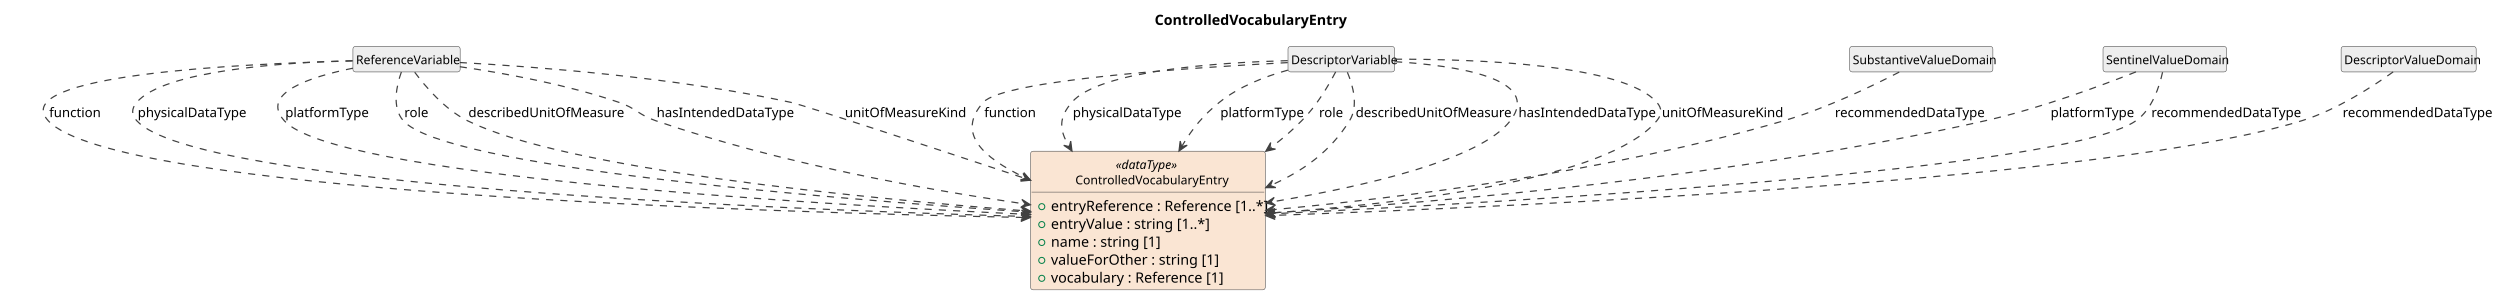
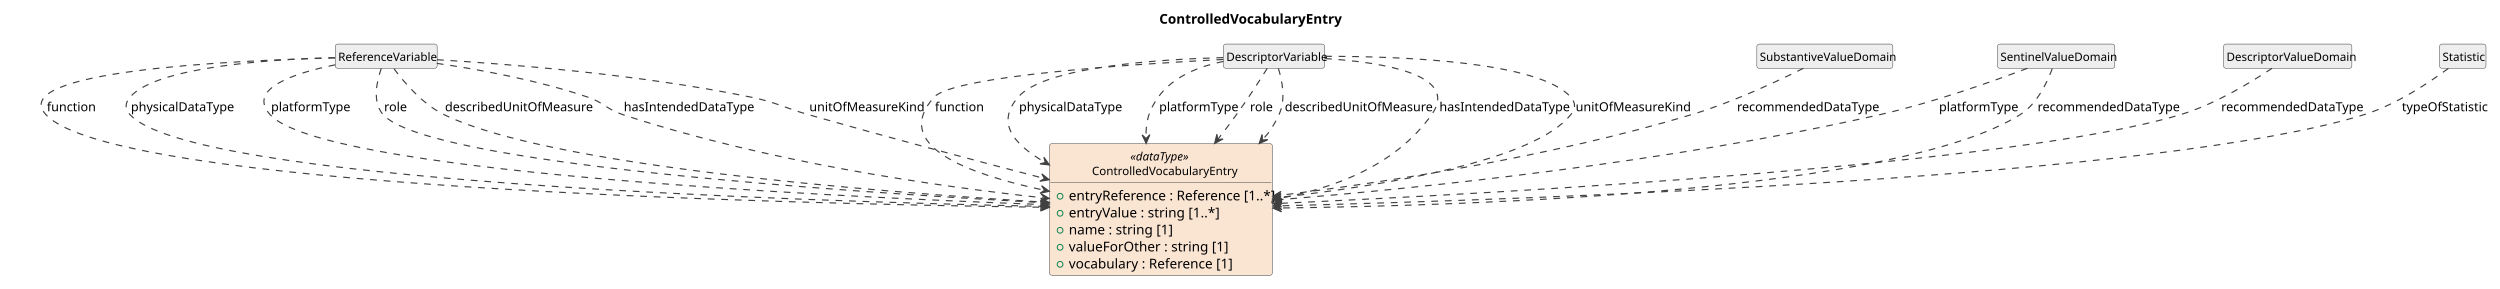
- <svg xmlns="http://www.w3.org/2000/svg" contentStyleType="text/css" data-diagram-type="CLASS" height="299px" preserveAspectRatio="none" style="width:2457px;height:299px;background:#FFFFFF;" version="1.1" viewBox="0 0 2457 299" width="2457px" zoomAndPan="magnify">
+ <svg xmlns="http://www.w3.org/2000/svg" contentStyleType="text/css" data-diagram-type="CLASS" height="299px" preserveAspectRatio="none" style="width:2587px;height:299px;background:#FFFFFF;" version="1.1" viewBox="0 0 2587 299" width="2587px" zoomAndPan="magnify">
  <defs />
  <g>
    <g class="title" data-source-line="1">
-       <text fill="#000000" font-family="sans-serif" font-size="14" font-weight="700" lengthAdjust="spacing" textLength="181.255" x="1134.777" y="24.533">ControlledVocabularyEntry</text>
+       <text fill="#000000" font-family="sans-serif" font-size="14" font-weight="700" lengthAdjust="spacing" textLength="181.255" x="1199.618" y="24.533">ControlledVocabularyEntry</text>
    </g>
    <g class="entity" data-qualified-name="ControlledVocabularyEntry" data-source-line="12" id="ent0002">
-       <rect fill="#FAE5D3" height="136.234" rx="2.5" ry="2.5" style="stroke:#404040;stroke-width:0.5;" width="230.661" x="1012.85" y="148.609" />
-       <text fill="#000000" font-family="sans-serif" font-size="12" font-style="italic" lengthAdjust="spacing" textLength="63.381" x="1096.49" y="166.066">«dataType»</text>
-       <text fill="#000000" font-family="sans-serif" font-size="12" lengthAdjust="spacing" textLength="142.74" x="1056.81" y="181.16">ControlledVocabularyEntry</text>
-       <line style="stroke:#404040;stroke-width:0.5;" x1="1013.85" x2="1242.511" y1="188.797" y2="188.797" />
+       <rect fill="#FAE5D3" height="136.234" rx="2.5" ry="2.5" style="stroke:#404040;stroke-width:0.5;" width="230.661" x="1085.98" y="148.609" />
+       <text fill="#000000" font-family="sans-serif" font-size="12" font-style="italic" lengthAdjust="spacing" textLength="63.381" x="1169.62" y="166.066">«dataType»</text>
+       <text fill="#000000" font-family="sans-serif" font-size="12" lengthAdjust="spacing" textLength="142.74" x="1129.94" y="181.16">ControlledVocabularyEntry</text>
+       <line style="stroke:#404040;stroke-width:0.5;" x1="1086.98" x2="1315.641" y1="188.797" y2="188.797" />
      <g data-visibility-modifier="PUBLIC_FIELD">
-         <ellipse cx="1023.85" cy="203.102" fill="none" rx="3" ry="3" style="stroke:#038048;stroke-width:1;" />
+         <ellipse cx="1096.98" cy="203.102" fill="none" rx="3" ry="3" style="stroke:#038048;stroke-width:1;" />
      </g>
-       <text fill="#000000" font-family="sans-serif" font-size="14" lengthAdjust="spacing" textLength="204.661" x="1032.85" y="207.33">entryReference : Reference [1..*]</text>
+       <text fill="#000000" font-family="sans-serif" font-size="14" lengthAdjust="spacing" textLength="204.661" x="1105.98" y="207.33">entryReference : Reference [1..*]</text>
      <g data-visibility-modifier="PUBLIC_FIELD">
-         <ellipse cx="1023.85" cy="220.711" fill="none" rx="3" ry="3" style="stroke:#038048;stroke-width:1;" />
+         <ellipse cx="1096.98" cy="220.711" fill="none" rx="3" ry="3" style="stroke:#038048;stroke-width:1;" />
      </g>
-       <text fill="#000000" font-family="sans-serif" font-size="14" lengthAdjust="spacing" textLength="145.517" x="1032.85" y="224.94">entryValue : string [1..*]</text>
+       <text fill="#000000" font-family="sans-serif" font-size="14" lengthAdjust="spacing" textLength="145.517" x="1105.98" y="224.94">entryValue : string [1..*]</text>
      <g data-visibility-modifier="PUBLIC_FIELD">
-         <ellipse cx="1023.85" cy="238.32" fill="none" rx="3" ry="3" style="stroke:#038048;stroke-width:1;" />
+         <ellipse cx="1096.98" cy="238.32" fill="none" rx="3" ry="3" style="stroke:#038048;stroke-width:1;" />
      </g>
-       <text fill="#000000" font-family="sans-serif" font-size="14" lengthAdjust="spacing" textLength="100.379" x="1032.85" y="242.549">name : string [1]</text>
+       <text fill="#000000" font-family="sans-serif" font-size="14" lengthAdjust="spacing" textLength="100.379" x="1105.98" y="242.549">name : string [1]</text>
      <g data-visibility-modifier="PUBLIC_FIELD">
-         <ellipse cx="1023.85" cy="255.93" fill="none" rx="3" ry="3" style="stroke:#038048;stroke-width:1;" />
+         <ellipse cx="1096.98" cy="255.93" fill="none" rx="3" ry="3" style="stroke:#038048;stroke-width:1;" />
      </g>
-       <text fill="#000000" font-family="sans-serif" font-size="14" lengthAdjust="spacing" textLength="154.841" x="1032.85" y="260.158">valueForOther : string [1]</text>
+       <text fill="#000000" font-family="sans-serif" font-size="14" lengthAdjust="spacing" textLength="154.841" x="1105.98" y="260.158">valueForOther : string [1]</text>
      <g data-visibility-modifier="PUBLIC_FIELD">
-         <ellipse cx="1023.85" cy="273.539" fill="none" rx="3" ry="3" style="stroke:#038048;stroke-width:1;" />
+         <ellipse cx="1096.98" cy="273.539" fill="none" rx="3" ry="3" style="stroke:#038048;stroke-width:1;" />
      </g>
-       <text fill="#000000" font-family="sans-serif" font-size="14" lengthAdjust="spacing" textLength="163.42" x="1032.85" y="277.768">vocabulary : Reference [1]</text>
+       <text fill="#000000" font-family="sans-serif" font-size="14" lengthAdjust="spacing" textLength="163.42" x="1105.98" y="277.768">vocabulary : Reference [1]</text>
    </g>
    <g class="entity" data-qualified-name="ReferenceVariable" data-source-line="19" id="ent0003">
-       <rect fill="#EEEEEE" height="25.094" rx="2.5" ry="2.5" style="stroke:#404040;stroke-width:0.5;" width="105.393" x="346.85" y="45.609" />
-       <text fill="#000000" font-family="sans-serif" font-size="12" lengthAdjust="spacing" textLength="99.393" x="349.85" y="63.066">ReferenceVariable</text>
+       <rect fill="#EEEEEE" height="25.094" rx="2.5" ry="2.5" style="stroke:#404040;stroke-width:0.5;" width="105.393" x="346.98" y="45.609" />
+       <text fill="#000000" font-family="sans-serif" font-size="12" lengthAdjust="spacing" textLength="99.393" x="349.98" y="63.066">ReferenceVariable</text>
    </g>
    <g class="entity" data-qualified-name="DescriptorVariable" data-source-line="27" id="ent0011">
-       <rect fill="#EEEEEE" height="25.094" rx="2.5" ry="2.5" style="stroke:#404040;stroke-width:0.5;" width="104.707" x="1265.85" y="45.609" />
-       <text fill="#000000" font-family="sans-serif" font-size="12" lengthAdjust="spacing" textLength="98.707" x="1268.85" y="63.066">DescriptorVariable</text>
+       <rect fill="#EEEEEE" height="25.094" rx="2.5" ry="2.5" style="stroke:#404040;stroke-width:0.5;" width="104.707" x="1265.98" y="45.609" />
+       <text fill="#000000" font-family="sans-serif" font-size="12" lengthAdjust="spacing" textLength="98.707" x="1268.98" y="63.066">DescriptorVariable</text>
    </g>
    <g class="entity" data-qualified-name="SubstantiveValueDomain" data-source-line="35" id="ent0019">
-       <rect fill="#EEEEEE" height="25.094" rx="2.5" ry="2.5" style="stroke:#404040;stroke-width:0.5;" width="140.748" x="1817.85" y="45.609" />
-       <text fill="#000000" font-family="sans-serif" font-size="12" lengthAdjust="spacing" textLength="134.748" x="1820.85" y="63.066">SubstantiveValueDomain</text>
+       <rect fill="#EEEEEE" height="25.094" rx="2.5" ry="2.5" style="stroke:#404040;stroke-width:0.5;" width="140.748" x="1817.98" y="45.609" />
+       <text fill="#000000" font-family="sans-serif" font-size="12" lengthAdjust="spacing" textLength="134.748" x="1820.98" y="63.066">SubstantiveValueDomain</text>
    </g>
    <g class="entity" data-qualified-name="SentinelValueDomain" data-source-line="37" id="ent0021">
-       <rect fill="#EEEEEE" height="25.094" rx="2.5" ry="2.5" style="stroke:#404040;stroke-width:0.5;" width="121.406" x="2066.85" y="45.609" />
-       <text fill="#000000" font-family="sans-serif" font-size="12" lengthAdjust="spacing" textLength="115.406" x="2069.85" y="63.066">SentinelValueDomain</text>
+       <rect fill="#EEEEEE" height="25.094" rx="2.5" ry="2.5" style="stroke:#404040;stroke-width:0.5;" width="121.406" x="2066.98" y="45.609" />
+       <text fill="#000000" font-family="sans-serif" font-size="12" lengthAdjust="spacing" textLength="115.406" x="2069.98" y="63.066">SentinelValueDomain</text>
    </g>
    <g class="entity" data-qualified-name="DescriptorValueDomain" data-source-line="40" id="ent0024">
-       <rect fill="#EEEEEE" height="25.094" rx="2.5" ry="2.5" style="stroke:#404040;stroke-width:0.5;" width="132.721" x="2300.85" y="45.609" />
-       <text fill="#000000" font-family="sans-serif" font-size="12" lengthAdjust="spacing" textLength="126.721" x="2303.85" y="63.066">DescriptorValueDomain</text>
+       <rect fill="#EEEEEE" height="25.094" rx="2.5" ry="2.5" style="stroke:#404040;stroke-width:0.5;" width="132.721" x="2300.98" y="45.609" />
+       <text fill="#000000" font-family="sans-serif" font-size="12" lengthAdjust="spacing" textLength="126.721" x="2303.98" y="63.066">DescriptorValueDomain</text>
+     </g>
+     <g class="entity" data-qualified-name="Statistic" data-source-line="42" id="ent0026">
+       <rect fill="#EEEEEE" height="25.094" rx="2.5" ry="2.5" style="stroke:#404040;stroke-width:0.5;" width="48.012" x="2524.48" y="45.609" />
+       <text fill="#000000" font-family="sans-serif" font-size="12" lengthAdjust="spacing" textLength="42.012" x="2527.48" y="63.066">Statistic</text>
    </g>
    <g class="link" data-entity-1="ent0003" data-entity-2="ent0002" data-link-type="dependency" data-source-line="20" id="lnk4">
-       <path codeLine="20" d="M346.55,59.929 C238.57,62.519 6,73.379 47.35,118.609 C111.52,188.789 740.711,208.491 1006.431,213.731" fill="none" id="ReferenceVariable-to-ControlledVocabularyEntry" style="stroke:#404040;stroke-width:1.2;stroke-dasharray:7,7;" />
-       <polygon fill="#404040" points="1012.43,213.849,1003.511,209.673,1007.431,213.751,1003.353,217.671,1012.43,213.849" style="stroke:#404040;stroke-width:1.2;" />
-       <text fill="#000000" font-family="sans-serif" font-size="13" lengthAdjust="spacing" textLength="45.532" x="48.35" y="115.105">function</text>
+       <path codeLine="20" d="M346.66,59.939 C238.64,62.579 6,73.499 47.48,118.609 C116.82,194.019 801.211,210.759 1079.801,214.479" fill="none" id="ReferenceVariable-to-ControlledVocabularyEntry" style="stroke:#404040;stroke-width:1.2;stroke-dasharray:7,7;" />
+       <polygon fill="#404040" points="1085.8,214.559,1076.854,210.44,1080.8,214.493,1076.747,218.439,1085.8,214.559" style="stroke:#404040;stroke-width:1.2;" />
+       <text fill="#000000" font-family="sans-serif" font-size="13" lengthAdjust="spacing" textLength="45.532" x="48.48" y="115.105">function</text>
    </g>
    <g class="link" data-entity-1="ent0003" data-entity-2="ent0002" data-link-type="dependency" data-source-line="21" id="lnk5">
-       <path codeLine="21" d="M346.58,59.589 C277.24,61.469 161.11,69.339 134.35,100.609 C129.15,106.689 128.98,112.679 134.35,118.609 C192.42,182.619 756.942,205.589 1006.492,212.698" fill="none" id="ReferenceVariable-to-ControlledVocabularyEntry-1" style="stroke:#404040;stroke-width:1.2;stroke-dasharray:7,7;" />
-       <polygon fill="#404040" points="1012.49,212.869,1003.608,208.615,1007.492,212.727,1003.38,216.611,1012.49,212.869" style="stroke:#404040;stroke-width:1.2;" />
-       <text fill="#000000" font-family="sans-serif" font-size="13" lengthAdjust="spacing" textLength="103.327" x="135.35" y="115.105">physicalDataType</text>
+       <path codeLine="21" d="M346.71,59.589 C277.37,61.469 161.23,69.339 134.48,100.609 C129.28,106.689 129.09,112.699 134.48,118.609 C197.67,187.799 816.431,208.043 1079.581,213.573" fill="none" id="ReferenceVariable-to-ControlledVocabularyEntry-1" style="stroke:#404040;stroke-width:1.2;stroke-dasharray:7,7;" />
+       <polygon fill="#404040" points="1085.58,213.699,1076.666,209.511,1080.581,213.594,1076.498,217.509,1085.58,213.699" style="stroke:#404040;stroke-width:1.2;" />
+       <text fill="#000000" font-family="sans-serif" font-size="13" lengthAdjust="spacing" textLength="103.327" x="135.48" y="115.105">physicalDataType</text>
    </g>
    <g class="link" data-entity-1="ent0003" data-entity-2="ent0002" data-link-type="dependency" data-source-line="22" id="lnk6">
-       <path codeLine="22" d="M346.85,67.029 C304.41,75.579 255.36,91.719 279.35,118.609 C327.35,172.399 785.917,200.148 1006.797,210.518" fill="none" id="ReferenceVariable-to-ControlledVocabularyEntry-2" style="stroke:#404040;stroke-width:1.2;stroke-dasharray:7,7;" />
-       <polygon fill="#404040" points="1012.79,210.799,1003.987,206.382,1007.795,210.565,1003.612,214.373,1012.79,210.799" style="stroke:#404040;stroke-width:1.2;" />
-       <text fill="#000000" font-family="sans-serif" font-size="13" lengthAdjust="spacing" textLength="75.861" x="280.35" y="115.105">platformType</text>
+       <path codeLine="22" d="M346.92,67.079 C304.44,75.659 255.36,91.819 279.48,118.609 C332.52,177.519 843.924,202.988 1079.594,211.698" fill="none" id="ReferenceVariable-to-ControlledVocabularyEntry-2" style="stroke:#404040;stroke-width:1.2;stroke-dasharray:7,7;" />
+       <polygon fill="#404040" points="1085.59,211.919,1076.744,207.59,1080.593,211.735,1076.448,215.584,1085.59,211.919" style="stroke:#404040;stroke-width:1.2;" />
+       <text fill="#000000" font-family="sans-serif" font-size="13" lengthAdjust="spacing" textLength="75.861" x="280.48" y="115.105">platformType</text>
    </g>
    <g class="link" data-entity-1="ent0003" data-entity-2="ent0002" data-link-type="dependency" data-source-line="23" id="lnk7">
-       <path codeLine="23" d="M394.47,70.739 C389.77,83.999 384.9,105.539 396.35,118.609 C436.3,164.199 810.744,194.967 1006.784,208.137" fill="none" id="ReferenceVariable-to-ControlledVocabularyEntry-3" style="stroke:#404040;stroke-width:1.2;stroke-dasharray:7,7;" />
-       <polygon fill="#404040" points="1012.77,208.539,1004.058,203.945,1007.781,208.204,1003.522,211.927,1012.77,208.539" style="stroke:#404040;stroke-width:1.2;" />
-       <text fill="#000000" font-family="sans-serif" font-size="13" lengthAdjust="spacing" textLength="21.677" x="397.35" y="115.105">role</text>
+       <path codeLine="23" d="M394.57,70.759 C389.85,84.049 384.95,105.609 396.48,118.609 C441.43,169.299 867.959,198.276 1079.769,209.696" fill="none" id="ReferenceVariable-to-ControlledVocabularyEntry-3" style="stroke:#404040;stroke-width:1.2;stroke-dasharray:7,7;" />
+       <polygon fill="#404040" points="1085.76,210.019,1076.988,205.541,1080.767,209.75,1076.558,213.529,1085.76,210.019" style="stroke:#404040;stroke-width:1.2;" />
+       <text fill="#000000" font-family="sans-serif" font-size="13" lengthAdjust="spacing" textLength="21.677" x="397.48" y="115.105">role</text>
    </g>
    <g class="link" data-entity-1="ent0003" data-entity-2="ent0002" data-link-type="dependency" data-source-line="24" id="lnk8">
-       <path codeLine="24" d="M407.56,70.969 C417.9,84.889 437.03,107.479 459.35,118.609 C554.14,165.879 841.858,194.242 1006.858,207.142" fill="none" id="ReferenceVariable-to-ControlledVocabularyEntry-4" style="stroke:#404040;stroke-width:1.2;stroke-dasharray:7,7;" />
-       <polygon fill="#404040" points="1012.84,207.609,1004.179,202.92,1007.855,207.22,1003.556,210.896,1012.84,207.609" style="stroke:#404040;stroke-width:1.2;" />
-       <text fill="#000000" font-family="sans-serif" font-size="13" lengthAdjust="spacing" textLength="143.787" x="460.35" y="115.105">describedUnitOfMeasure</text>
+       <path codeLine="24" d="M407.66,71.029 C417.97,84.999 437.08,107.639 459.48,118.609 C567.18,171.379 899.471,198.124 1079.731,209.134" fill="none" id="ReferenceVariable-to-ControlledVocabularyEntry-4" style="stroke:#404040;stroke-width:1.2;stroke-dasharray:7,7;" />
+       <polygon fill="#404040" points="1085.72,209.499,1076.981,204.958,1080.729,209.195,1076.493,212.943,1085.72,209.499" style="stroke:#404040;stroke-width:1.2;" />
+       <text fill="#000000" font-family="sans-serif" font-size="13" lengthAdjust="spacing" textLength="143.787" x="460.48" y="115.105">describedUnitOfMeasure</text>
    </g>
    <g class="link" data-entity-1="ent0003" data-entity-2="ent0002" data-link-type="dependency" data-source-line="25" id="lnk9">
-       <path codeLine="25" d="M451.9,65.569 C494.79,71.779 556.55,82.879 608.35,100.609 C625.28,106.399 627.43,112.799 644.35,118.609 C766.74,160.629 907.202,185.969 1006.712,200.389" fill="none" id="ReferenceVariable-to-ControlledVocabularyEntry-5" style="stroke:#404040;stroke-width:1.2;stroke-dasharray:7,7;" />
-       <polygon fill="#404040" points="1012.65,201.249,1004.317,196,1007.702,200.532,1003.169,203.917,1012.65,201.249" style="stroke:#404040;stroke-width:1.2;" />
-       <text fill="#000000" font-family="sans-serif" font-size="13" lengthAdjust="spacing" textLength="127.924" x="645.35" y="115.105">hasIntendedDataType</text>
+       <path codeLine="25" d="M452.03,65.569 C494.92,71.779 556.68,82.879 608.48,100.609 C625.4,106.399 627.49,113.019 644.48,118.609 C792.61,167.369 965.445,192.322 1079.795,204.732" fill="none" id="ReferenceVariable-to-ControlledVocabularyEntry-5" style="stroke:#404040;stroke-width:1.2;stroke-dasharray:7,7;" />
+       <polygon fill="#404040" points="1085.76,205.379,1077.244,200.432,1080.789,204.84,1076.381,208.385,1085.76,205.379" style="stroke:#404040;stroke-width:1.2;" />
+       <text fill="#000000" font-family="sans-serif" font-size="13" lengthAdjust="spacing" textLength="127.924" x="645.48" y="115.105">hasIntendedDataType</text>
    </g>
    <g class="link" data-entity-1="ent0003" data-entity-2="ent0002" data-link-type="dependency" data-source-line="26" id="lnk10">
-       <path codeLine="26" d="M451.87,61.439 C525.39,65.469 662.82,75.839 777.35,100.609 C789.48,103.229 909.506,142.819 1007.066,175.209" fill="none" id="ReferenceVariable-to-ControlledVocabularyEntry-6" style="stroke:#404040;stroke-width:1.2;stroke-dasharray:7,7;" />
-       <polygon fill="#404040" points="1012.76,177.099,1005.479,170.467,1008.015,175.524,1002.958,178.06,1012.76,177.099" style="stroke:#404040;stroke-width:1.2;" />
-       <text fill="#000000" font-family="sans-serif" font-size="13" lengthAdjust="spacing" textLength="111.281" x="830.35" y="115.105">unitOfMeasureKind</text>
+       <path codeLine="26" d="M452.24,61.789 C525.75,66.219 662.86,77.049 777.48,100.609 C804.33,106.129 810.12,111.089 836.48,118.609 C919.55,142.309 1007.983,165.801 1079.893,184.481" fill="none" id="ReferenceVariable-to-ControlledVocabularyEntry-6" style="stroke:#404040;stroke-width:1.2;stroke-dasharray:7,7;" />
+       <polygon fill="#404040" points="1085.7,185.989,1077.995,179.855,1080.861,184.732,1075.983,187.598,1085.7,185.989" style="stroke:#404040;stroke-width:1.2;" />
+       <text fill="#000000" font-family="sans-serif" font-size="13" lengthAdjust="spacing" textLength="111.281" x="837.48" y="115.105">unitOfMeasureKind</text>
    </g>
    <g class="link" data-entity-1="ent0011" data-entity-2="ent0002" data-link-type="dependency" data-source-line="28" id="lnk12">
-       <path codeLine="28" d="M1265.57,61.529 C1172.21,66.359 985.87,78.649 966.35,100.609 C939.65,130.639 965.395,154.565 1007.265,174.545" fill="none" id="DescriptorVariable-to-ControlledVocabularyEntry" style="stroke:#404040;stroke-width:1.2;stroke-dasharray:7,7;" />
-       <polygon fill="#404040" points="1012.68,177.129,1006.28,169.643,1008.168,174.976,1002.835,176.863,1012.68,177.129" style="stroke:#404040;stroke-width:1.2;" />
-       <text fill="#000000" font-family="sans-serif" font-size="13" lengthAdjust="spacing" textLength="45.532" x="967.35" y="115.105">function</text>
+       <path codeLine="28" d="M1265.7,61.529 C1172.34,66.359 986,78.649 966.48,100.609 C922.12,150.509 1000.321,179.771 1079.951,196.711" fill="none" id="DescriptorVariable-to-ControlledVocabularyEntry" style="stroke:#404040;stroke-width:1.2;stroke-dasharray:7,7;" />
+       <polygon fill="#404040" points="1085.82,197.959,1077.849,192.174,1080.929,196.919,1076.185,199.999,1085.82,197.959" style="stroke:#404040;stroke-width:1.2;" />
+       <text fill="#000000" font-family="sans-serif" font-size="13" lengthAdjust="spacing" textLength="45.532" x="967.48" y="115.105">function</text>
    </g>
    <g class="link" data-entity-1="ent0011" data-entity-2="ent0002" data-link-type="dependency" data-source-line="29" id="lnk13">
-       <path codeLine="29" d="M1265.58,59.589 C1196.24,61.469 1080.11,69.339 1053.35,100.609 C1040.8,115.279 1040.594,127.046 1050.425,143.296" fill="none" id="DescriptorVariable-to-ControlledVocabularyEntry-1" style="stroke:#404040;stroke-width:1.2;stroke-dasharray:7,7;" />
-       <polygon fill="#404040" points="1053.53,148.429,1052.294,138.658,1050.942,144.151,1045.449,142.799,1053.53,148.429" style="stroke:#404040;stroke-width:1.2;" />
-       <text fill="#000000" font-family="sans-serif" font-size="13" lengthAdjust="spacing" textLength="103.327" x="1054.35" y="115.105">physicalDataType</text>
+       <path codeLine="29" d="M1265.71,59.589 C1196.37,61.469 1080.23,69.339 1053.48,100.609 C1030.95,126.939 1047.602,148.237 1080.782,167.667" fill="none" id="DescriptorVariable-to-ControlledVocabularyEntry-1" style="stroke:#404040;stroke-width:1.2;stroke-dasharray:7,7;" />
+       <polygon fill="#404040" points="1085.96,170.699,1080.215,162.7,1081.645,168.173,1076.172,169.603,1085.96,170.699" style="stroke:#404040;stroke-width:1.2;" />
+       <text fill="#000000" font-family="sans-serif" font-size="13" lengthAdjust="spacing" textLength="103.327" x="1054.48" y="115.105">physicalDataType</text>
    </g>
    <g class="link" data-entity-1="ent0011" data-entity-2="ent0002" data-link-type="dependency" data-source-line="30" id="lnk14">
-       <path codeLine="30" d="M1265.71,68.939 C1243.17,75.149 1217.66,85.049 1198.35,100.609 C1182.43,113.449 1172.299,125.796 1161.809,143.266" fill="none" id="DescriptorVariable-to-ControlledVocabularyEntry-2" style="stroke:#404040;stroke-width:1.2;stroke-dasharray:7,7;" />
-       <polygon fill="#404040" points="1158.72,148.409,1166.782,142.753,1161.294,144.123,1159.924,138.634,1158.72,148.409" style="stroke:#404040;stroke-width:1.2;" />
-       <text fill="#000000" font-family="sans-serif" font-size="13" lengthAdjust="spacing" textLength="75.861" x="1199.35" y="115.105">platformType</text>
+       <path codeLine="30" d="M1265.86,63.559 C1241.15,68.599 1213.83,79.059 1198.48,100.609 C1188.69,114.359 1185.558,125.561 1185.928,142.431" fill="none" id="DescriptorVariable-to-ControlledVocabularyEntry-2" style="stroke:#404040;stroke-width:1.2;stroke-dasharray:7,7;" />
+       <polygon fill="#404040" points="1186.06,148.429,1189.862,139.344,1185.95,143.431,1181.864,139.519,1186.06,148.429" style="stroke:#404040;stroke-width:1.2;" />
+       <text fill="#000000" font-family="sans-serif" font-size="13" lengthAdjust="spacing" textLength="75.861" x="1199.48" y="115.105">platformType</text>
    </g>
    <g class="link" data-entity-1="ent0011" data-entity-2="ent0002" data-link-type="dependency" data-source-line="31" id="lnk15">
-       <path codeLine="31" d="M1312.68,70.649 C1305.99,83.449 1293.92,104.179 1279.35,118.609 C1268.62,129.249 1261.336,135.738 1248.796,145.108" fill="none" id="DescriptorVariable-to-ControlledVocabularyEntry-3" style="stroke:#404040;stroke-width:1.2;stroke-dasharray:7,7;" />
-       <polygon fill="#404040" points="1243.99,148.699,1253.594,146.517,1247.995,145.707,1248.805,140.108,1243.99,148.699" style="stroke:#404040;stroke-width:1.2;" />
-       <text fill="#000000" font-family="sans-serif" font-size="13" lengthAdjust="spacing" textLength="21.677" x="1296.35" y="115.105">role</text>
+       <path codeLine="31" d="M1311.33,70.739 C1303.74,82.899 1291.25,102.429 1279.48,118.609 C1272.36,128.399 1268.331,133.817 1260.581,143.707" fill="none" id="DescriptorVariable-to-ControlledVocabularyEntry-3" style="stroke:#404040;stroke-width:1.2;stroke-dasharray:7,7;" />
+       <polygon fill="#404040" points="1256.88,148.429,1265.58,143.812,1259.964,144.494,1259.283,138.878,1256.88,148.429" style="stroke:#404040;stroke-width:1.2;" />
+       <text fill="#000000" font-family="sans-serif" font-size="13" lengthAdjust="spacing" textLength="21.677" x="1293.48" y="115.105">role</text>
    </g>
    <g class="link" data-entity-1="ent0011" data-entity-2="ent0002" data-link-type="dependency" data-source-line="32" id="lnk16">
-       <path codeLine="32" d="M1324.21,71.019 C1329.57,83.769 1335.4,104.109 1326.35,118.609 C1307.51,148.819 1281.696,167.406 1249.496,181.976" fill="none" id="DescriptorVariable-to-ControlledVocabularyEntry-4" style="stroke:#404040;stroke-width:1.2;stroke-dasharray:7,7;" />
-       <polygon fill="#404040" points="1244.03,184.449,1253.879,184.383,1248.585,182.388,1250.581,177.095,1244.03,184.449" style="stroke:#404040;stroke-width:1.2;" />
-       <text fill="#000000" font-family="sans-serif" font-size="13" lengthAdjust="spacing" textLength="143.787" x="1332.35" y="115.105">describedUnitOfMeasure</text>
+       <path codeLine="32" d="M1322.82,70.709 C1326.74,83.189 1330.87,103.299 1323.48,118.609 C1318.25,129.459 1315.148,134.986 1306.988,144.116" fill="none" id="DescriptorVariable-to-ControlledVocabularyEntry-4" style="stroke:#404040;stroke-width:1.2;stroke-dasharray:7,7;" />
+       <polygon fill="#404040" points="1302.99,148.589,1311.97,144.544,1306.322,144.861,1306.005,139.213,1302.99,148.589" style="stroke:#404040;stroke-width:1.2;" />
+       <text fill="#000000" font-family="sans-serif" font-size="13" lengthAdjust="spacing" textLength="143.787" x="1329.48" y="115.105">describedUnitOfMeasure</text>
    </g>
    <g class="link" data-entity-1="ent0011" data-entity-2="ent0002" data-link-type="dependency" data-source-line="33" id="lnk17">
-       <path codeLine="33" d="M1371.09,60.639 C1430.89,64.359 1516.23,76.889 1484.35,118.609 C1454.99,157.039 1342.327,182.882 1249.987,198.442" fill="none" id="DescriptorVariable-to-ControlledVocabularyEntry-5" style="stroke:#404040;stroke-width:1.2;stroke-dasharray:7,7;" />
-       <polygon fill="#404040" points="1244.07,199.439,1253.61,201.888,1249.001,198.608,1252.28,194,1244.07,199.439" style="stroke:#404040;stroke-width:1.2;" />
-       <text fill="#000000" font-family="sans-serif" font-size="13" lengthAdjust="spacing" textLength="127.924" x="1492.35" y="115.105">hasIntendedDataType</text>
+       <path codeLine="33" d="M1371.11,60.599 C1429.32,64.299 1511.22,76.829 1481.48,118.609 C1444.19,170.999 1382.446,194.238 1322.996,205.448" fill="none" id="DescriptorVariable-to-ControlledVocabularyEntry-5" style="stroke:#404040;stroke-width:1.2;stroke-dasharray:7,7;" />
+       <polygon fill="#404040" points="1317.1,206.559,1326.685,208.822,1322.013,205.633,1325.203,200.961,1317.1,206.559" style="stroke:#404040;stroke-width:1.2;" />
+       <text fill="#000000" font-family="sans-serif" font-size="13" lengthAdjust="spacing" textLength="127.924" x="1489.48" y="115.105">hasIntendedDataType</text>
    </g>
    <g class="link" data-entity-1="ent0011" data-entity-2="ent0002" data-link-type="dependency" data-source-line="34" id="lnk18">
-       <path codeLine="34" d="M1370.97,58.189 C1450.49,58.049 1595.54,63.119 1628.35,100.609 C1633.62,106.629 1633.44,112.439 1628.35,118.609 C1580.6,176.509 1382.325,199.842 1250.105,209.282" fill="none" id="DescriptorVariable-to-ControlledVocabularyEntry-6" style="stroke:#404040;stroke-width:1.2;stroke-dasharray:7,7;" />
-       <polygon fill="#404040" points="1244.12,209.709,1253.382,213.058,1249.107,209.353,1252.812,205.079,1244.12,209.709" style="stroke:#404040;stroke-width:1.2;" />
-       <text fill="#000000" font-family="sans-serif" font-size="13" lengthAdjust="spacing" textLength="111.281" x="1633.35" y="115.105">unitOfMeasureKind</text>
+       <path codeLine="34" d="M1371.23,58.269 C1450.13,58.269 1593.1,63.549 1625.48,100.609 C1630.74,106.629 1630.47,112.349 1625.48,118.609 C1587.53,166.219 1435.131,191.658 1323.101,204.468" fill="none" id="DescriptorVariable-to-ControlledVocabularyEntry-6" style="stroke:#404040;stroke-width:1.2;stroke-dasharray:7,7;" />
+       <polygon fill="#404040" points="1317.14,205.149,1326.536,208.101,1322.108,204.581,1325.627,200.153,1317.14,205.149" style="stroke:#404040;stroke-width:1.2;" />
+       <text fill="#000000" font-family="sans-serif" font-size="13" lengthAdjust="spacing" textLength="111.281" x="1630.48" y="115.105">unitOfMeasureKind</text>
    </g>
    <g class="link" data-entity-1="ent0019" data-entity-2="ent0002" data-link-type="dependency" data-source-line="36" id="lnk20">
-       <path codeLine="36" d="M1866.57,70.839 C1840.42,84.419 1794.9,106.459 1753.35,118.609 C1579.85,169.359 1377.014,194.394 1250.054,206.194" fill="none" id="SubstantiveValueDomain-to-ControlledVocabularyEntry" style="stroke:#404040;stroke-width:1.2;stroke-dasharray:7,7;" />
-       <polygon fill="#404040" points="1244.08,206.749,1253.412,209.899,1249.059,206.287,1252.671,201.934,1244.08,206.749" style="stroke:#404040;stroke-width:1.2;" />
-       <text fill="#000000" font-family="sans-serif" font-size="13" lengthAdjust="spacing" textLength="139.458" x="1803.35" y="115.105">recommendedDataType</text>
+       <path codeLine="36" d="M1866.13,70.669 C1839.33,84.079 1792.72,105.959 1750.48,118.609 C1604.1,162.449 1435.424,188.368 1323.054,202.358" fill="none" id="SubstantiveValueDomain-to-ControlledVocabularyEntry" style="stroke:#404040;stroke-width:1.2;stroke-dasharray:7,7;" />
+       <polygon fill="#404040" points="1317.1,203.099,1326.525,205.957,1322.062,202.482,1325.537,198.018,1317.1,203.099" style="stroke:#404040;stroke-width:1.2;" />
+       <text fill="#000000" font-family="sans-serif" font-size="13" lengthAdjust="spacing" textLength="139.458" x="1797.48" y="115.105">recommendedDataType</text>
    </g>
    <g class="link" data-entity-1="ent0021" data-entity-2="ent0002" data-link-type="dependency" data-source-line="38" id="lnk22">
-       <path codeLine="38" d="M2099.22,70.659 C2064.9,84.269 2004.84,106.549 1951.35,118.609 C1702.93,174.599 1410.588,199.154 1250.118,209.214" fill="none" id="SentinelValueDomain-to-ControlledVocabularyEntry" style="stroke:#404040;stroke-width:1.2;stroke-dasharray:7,7;" />
-       <polygon fill="#404040" points="1244.13,209.589,1253.363,213.018,1249.12,209.276,1252.862,205.034,1244.13,209.589" style="stroke:#404040;stroke-width:1.2;" />
-       <text fill="#000000" font-family="sans-serif" font-size="13" lengthAdjust="spacing" textLength="75.861" x="2015.35" y="115.105">platformType</text>
+       <path codeLine="38" d="M2098.01,70.629 C2062.4,84.109 2000.43,106.159 1945.48,118.609 C1726.18,168.299 1470.31,194.585 1323.02,206.765" fill="none" id="SentinelValueDomain-to-ControlledVocabularyEntry" style="stroke:#404040;stroke-width:1.2;stroke-dasharray:7,7;" />
+       <polygon fill="#404040" points="1317.04,207.259,1326.339,210.504,1322.023,206.847,1325.68,202.531,1317.04,207.259" style="stroke:#404040;stroke-width:1.2;" />
+       <text fill="#000000" font-family="sans-serif" font-size="13" lengthAdjust="spacing" textLength="75.861" x="2006.48" y="115.105">platformType</text>
    </g>
    <g class="link" data-entity-1="ent0021" data-entity-2="ent0002" data-link-type="dependency" data-source-line="39" id="lnk23">
-       <path codeLine="39" d="M2125.36,70.949 C2122.35,84.849 2115.2,107.409 2099.35,118.609 C2030.83,167.039 1492.773,198.318 1250.283,210.108" fill="none" id="SentinelValueDomain-to-ControlledVocabularyEntry-1" style="stroke:#404040;stroke-width:1.2;stroke-dasharray:7,7;" />
-       <polygon fill="#404040" points="1244.29,210.399,1253.474,213.958,1249.284,210.157,1253.085,205.967,1244.29,210.399" style="stroke:#404040;stroke-width:1.2;" />
-       <text fill="#000000" font-family="sans-serif" font-size="13" lengthAdjust="spacing" textLength="139.458" x="2114.35" y="115.105">recommendedDataType</text>
+       <path codeLine="39" d="M2123.68,71.009 C2118.56,84.969 2107.98,107.599 2090.48,118.609 C1964.41,197.929 1533.91,212.768 1323.14,215.258" fill="none" id="SentinelValueDomain-to-ControlledVocabularyEntry-1" style="stroke:#404040;stroke-width:1.2;stroke-dasharray:7,7;" />
+       <polygon fill="#404040" points="1317.14,215.329,1326.187,219.223,1322.14,215.27,1326.092,211.223,1317.14,215.329" style="stroke:#404040;stroke-width:1.2;" />
+       <text fill="#000000" font-family="sans-serif" font-size="13" lengthAdjust="spacing" textLength="139.458" x="2108.48" y="115.105">recommendedDataType</text>
    </g>
    <g class="link" data-entity-1="ent0024" data-entity-2="ent0002" data-link-type="dependency" data-source-line="41" id="lnk25">
-       <path codeLine="41" d="M2351.98,70.679 C2332.34,84.749 2296.78,107.939 2262.35,118.609 C2074.55,176.789 1499.486,202.917 1250.036,211.767" fill="none" id="DescriptorValueDomain-to-ControlledVocabularyEntry" style="stroke:#404040;stroke-width:1.2;stroke-dasharray:7,7;" />
-       <polygon fill="#404040" points="1244.04,211.979,1253.176,215.658,1249.037,211.802,1252.892,207.663,1244.04,211.979" style="stroke:#404040;stroke-width:1.2;" />
-       <text fill="#000000" font-family="sans-serif" font-size="13" lengthAdjust="spacing" textLength="139.458" x="2302.35" y="115.105">recommendedDataType</text>
+       <path codeLine="41" d="M2351.1,70.629 C2330.22,84.649 2292.5,107.789 2256.48,118.609 C2083.19,170.679 1559.094,199.736 1323.004,210.516" fill="none" id="DescriptorValueDomain-to-ControlledVocabularyEntry" style="stroke:#404040;stroke-width:1.2;stroke-dasharray:7,7;" />
+       <polygon fill="#404040" points="1317.01,210.789,1326.183,214.375,1322.005,210.561,1325.818,206.383,1317.01,210.789" style="stroke:#404040;stroke-width:1.2;" />
+       <text fill="#000000" font-family="sans-serif" font-size="13" lengthAdjust="spacing" textLength="139.458" x="2298.48" y="115.105">recommendedDataType</text>
+     </g>
+     <g class="link" data-entity-1="ent0026" data-entity-2="ent0002" data-link-type="dependency" data-source-line="43" id="lnk27">
+       <path codeLine="43" d="M2533.61,70.729 C2514.61,84.849 2480.14,108.089 2446.48,118.609 C2237.74,183.849 1590.768,206.35 1323.388,213.03" fill="none" id="Statistic-to-ControlledVocabularyEntry" style="stroke:#404040;stroke-width:1.2;stroke-dasharray:7,7;" />
+       <polygon fill="#404040" points="1317.39,213.179,1326.487,216.953,1322.388,213.054,1326.287,208.956,1317.39,213.179" style="stroke:#404040;stroke-width:1.2;" />
+       <text fill="#000000" font-family="sans-serif" font-size="13" lengthAdjust="spacing" textLength="83.808" x="2485.48" y="115.105">typeOfStatistic</text>
    </g>
  </g>
</svg>
